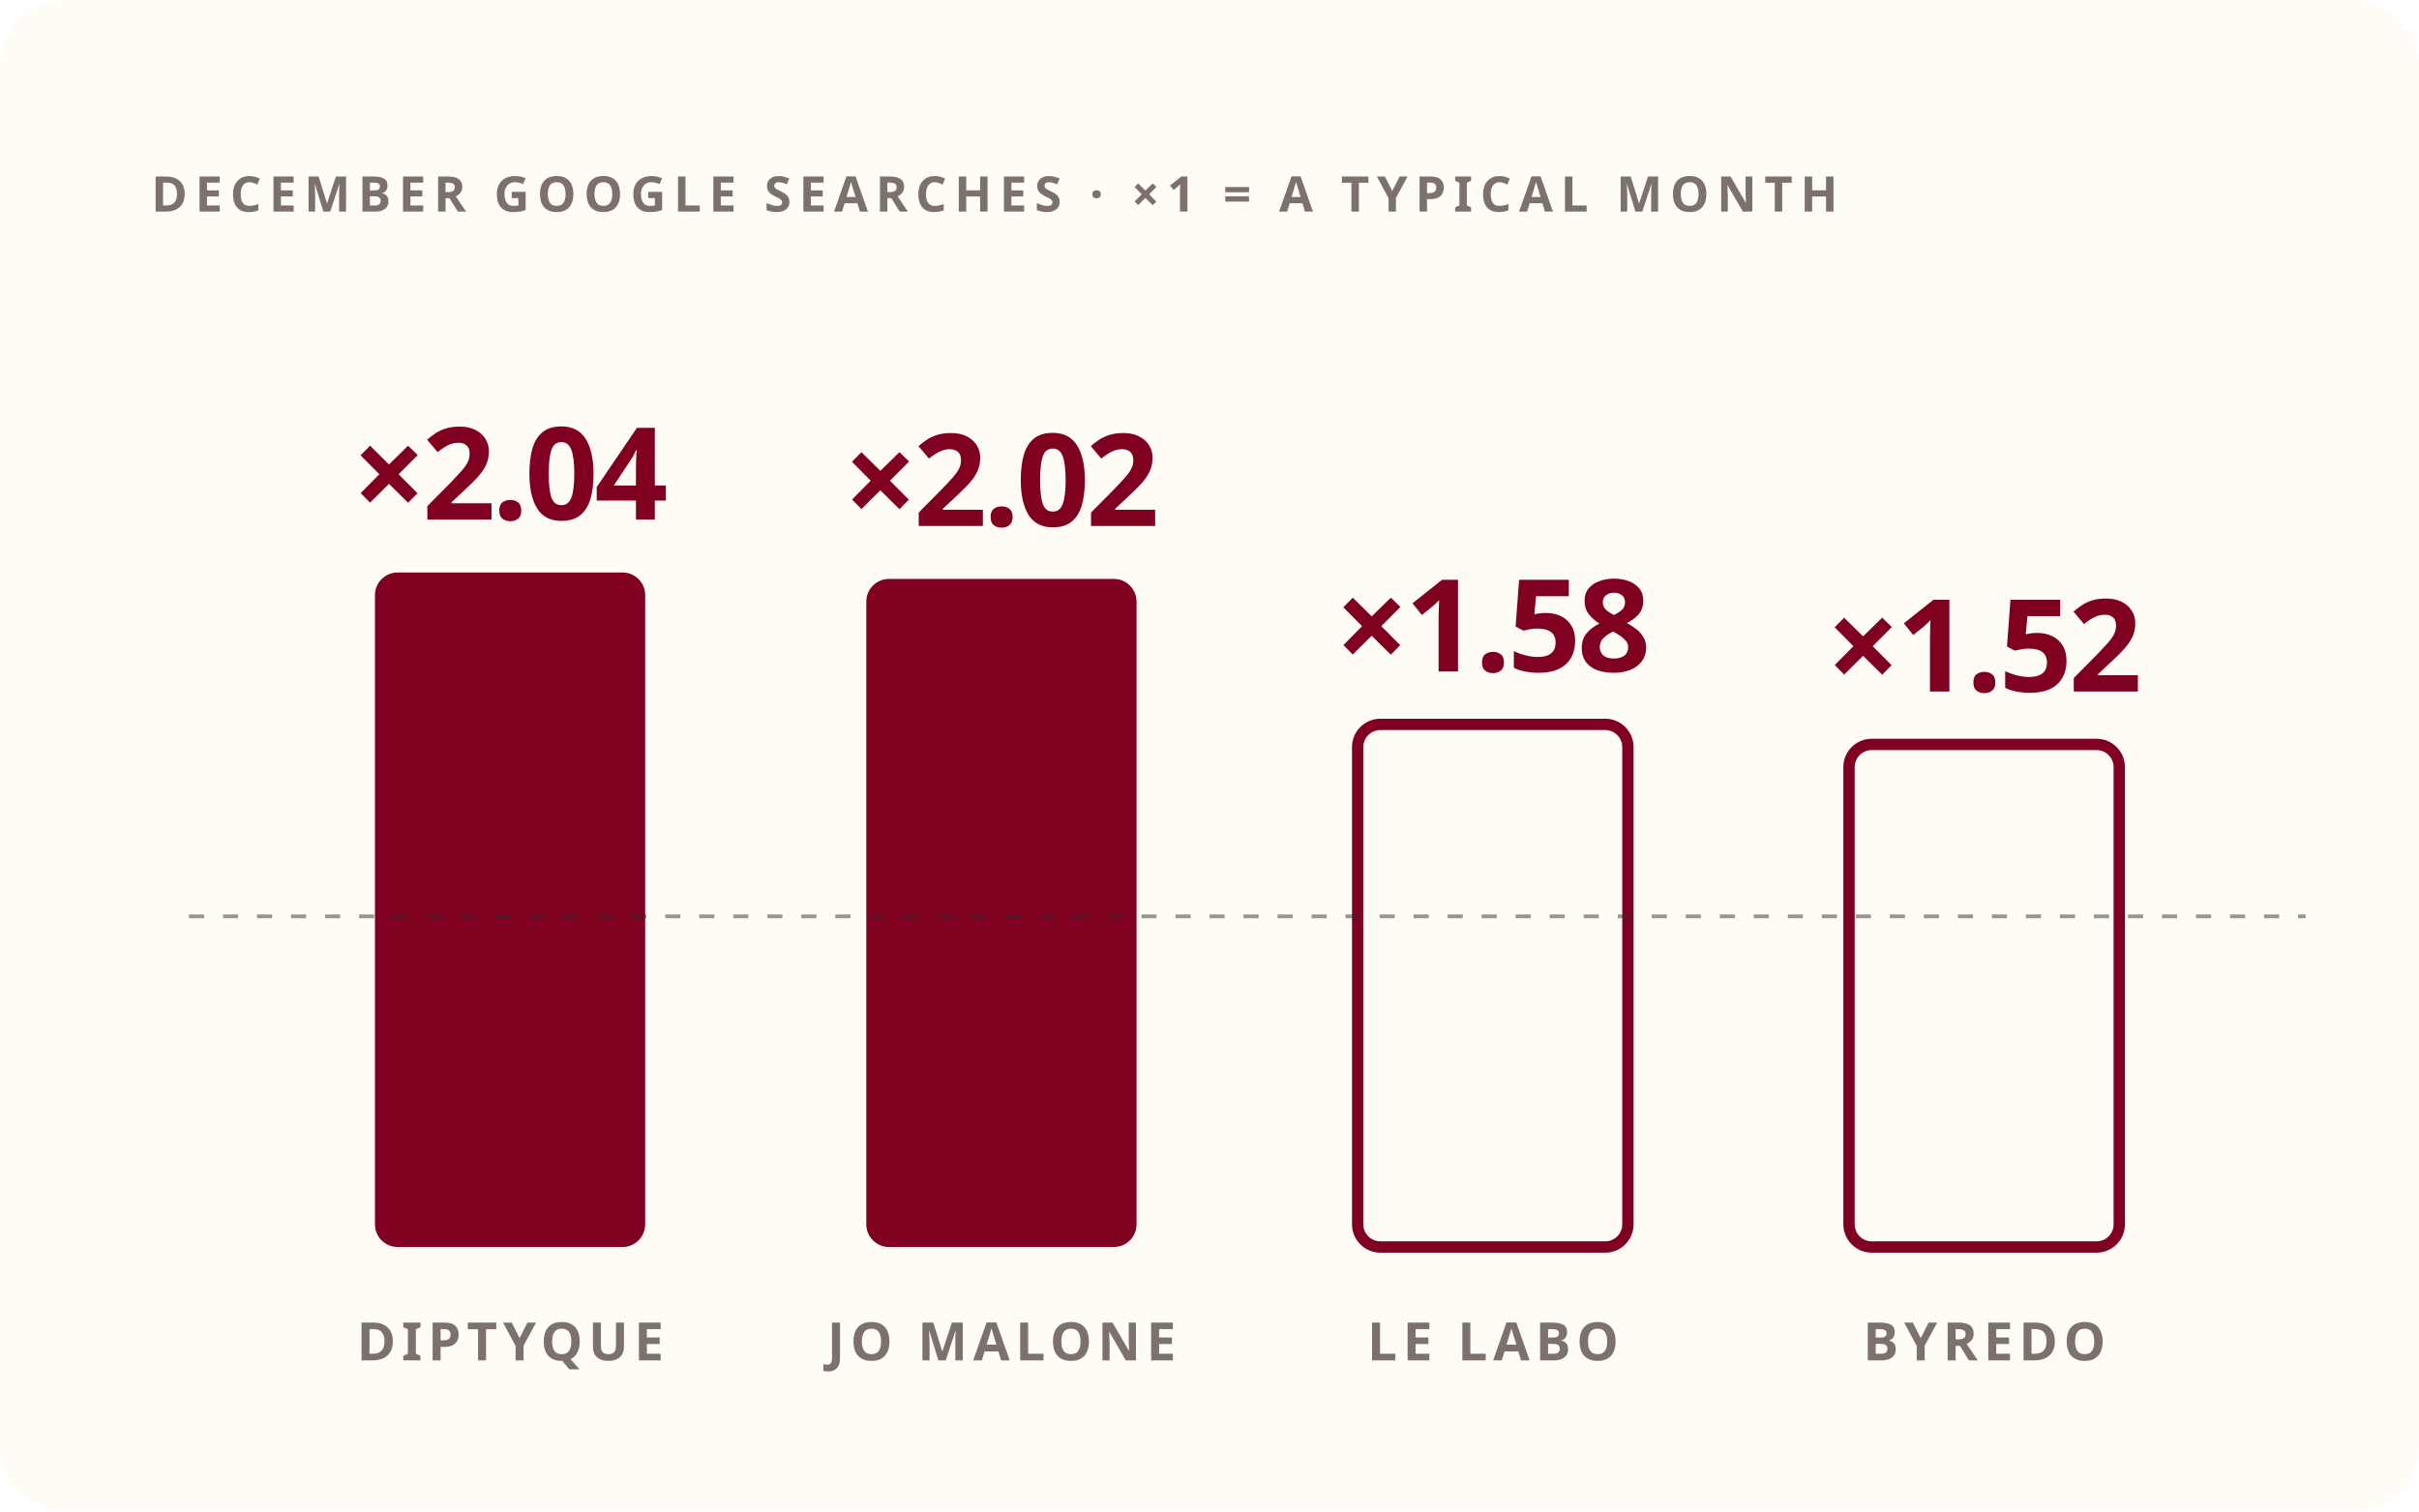
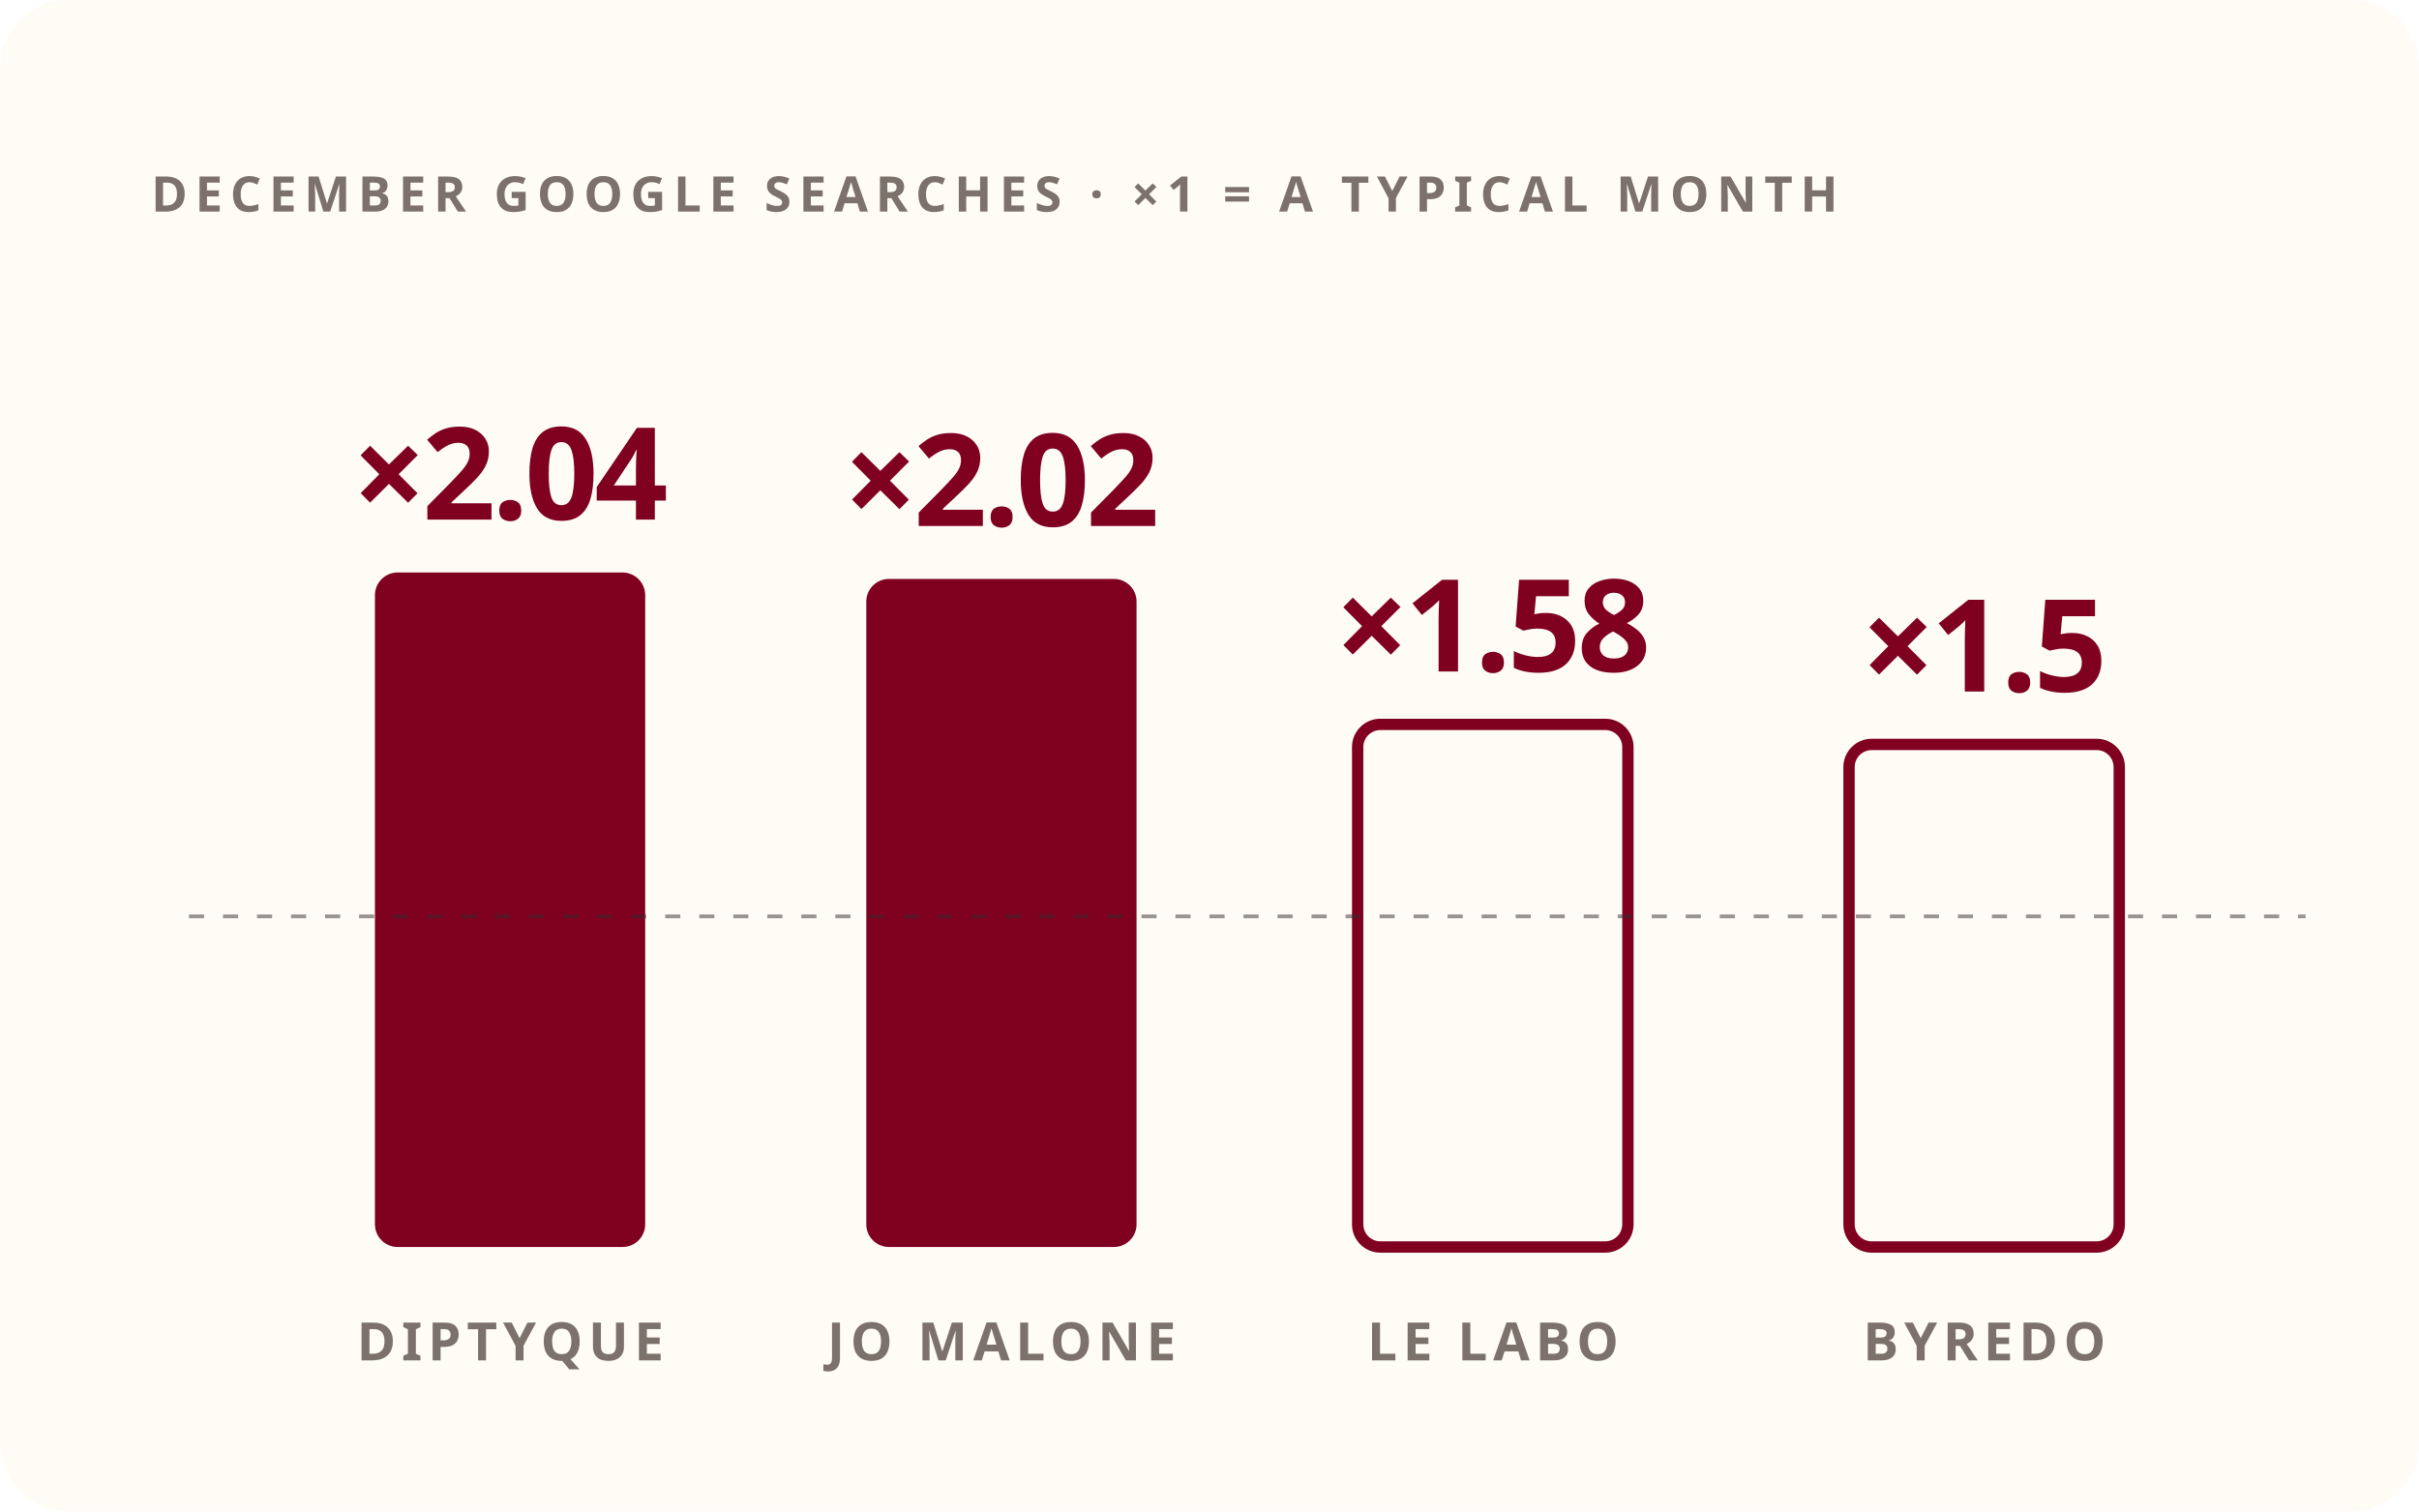
- <svg xmlns="http://www.w3.org/2000/svg" viewBox="0 0 640 400" role="img" aria-label="December lift in Google searches: Diptyque ×2.04, Jo Malone ×2.02, Le Labo ×1.58, Byredo ×1.52">
+ <svg xmlns="http://www.w3.org/2000/svg" viewBox="0 0 640 400" role="img" aria-label="December lift in Google searches: Diptyque ×2.04, Jo Malone ×2.02, Le Labo ×1.58, Byredo ×1.5">
  <rect width="640" height="400" rx="18" fill="#fffcf6" />
  <text x="40" y="56" font-family="Bricolage Grotesque, system-ui, sans-serif" font-weight="600" font-size="13" letter-spacing="2" fill="#7d726b">DECEMBER GOOGLE SEARCHES · ×1 = A TYPICAL MONTH</text>
  <rect x="99.2" y="151.5" width="71.5" height="178.5" rx="6" fill="#800020" />
  <text x="135.0" y="137.5" text-anchor="middle" font-family="Bricolage Grotesque, system-ui, sans-serif" font-weight="800" font-size="34" letter-spacing="-1" fill="#800020">×2.04</text>
  <text x="135.0" y="360" text-anchor="middle" font-family="Bricolage Grotesque, system-ui, sans-serif" font-weight="600" font-size="14" letter-spacing="1.5" fill="#7d726b">DIPTYQUE</text>
  <rect x="229.2" y="153.2" width="71.5" height="176.8" rx="6" fill="#800020" />
  <text x="265.0" y="139.2" text-anchor="middle" font-family="Bricolage Grotesque, system-ui, sans-serif" font-weight="800" font-size="34" letter-spacing="-1" fill="#800020">×2.02</text>
  <text x="265.0" y="360" text-anchor="middle" font-family="Bricolage Grotesque, system-ui, sans-serif" font-weight="600" font-size="14" letter-spacing="1.5" fill="#7d726b">JO MALONE</text>
  <rect x="359.2" y="191.7" width="71.5" height="138.3" rx="6" fill="#fffcf6" stroke="#800020" stroke-width="3" />
  <text x="395.0" y="177.7" text-anchor="middle" font-family="Bricolage Grotesque, system-ui, sans-serif" font-weight="800" font-size="34" letter-spacing="-1" fill="#800020">×1.58</text>
  <text x="395.0" y="360" text-anchor="middle" font-family="Bricolage Grotesque, system-ui, sans-serif" font-weight="600" font-size="14" letter-spacing="1.5" fill="#7d726b">LE LABO</text>
  <rect x="489.2" y="197.0" width="71.5" height="133.0" rx="6" fill="#fffcf6" stroke="#800020" stroke-width="3" />
-   <text x="525.0" y="183.0" text-anchor="middle" font-family="Bricolage Grotesque, system-ui, sans-serif" font-weight="800" font-size="34" letter-spacing="-1" fill="#800020">×1.52</text>
+   <text x="525.0" y="183.0" text-anchor="middle" font-family="Bricolage Grotesque, system-ui, sans-serif" font-weight="800" font-size="34" letter-spacing="-1" fill="#800020">×1.5</text>
  <text x="525.0" y="360" text-anchor="middle" font-family="Bricolage Grotesque, system-ui, sans-serif" font-weight="600" font-size="14" letter-spacing="1.5" fill="#7d726b">BYREDO</text>
  <line x1="50" x2="610" y1="242.5" y2="242.5" stroke="#33292c" stroke-dasharray="4 5" opacity=".5" />
</svg>
